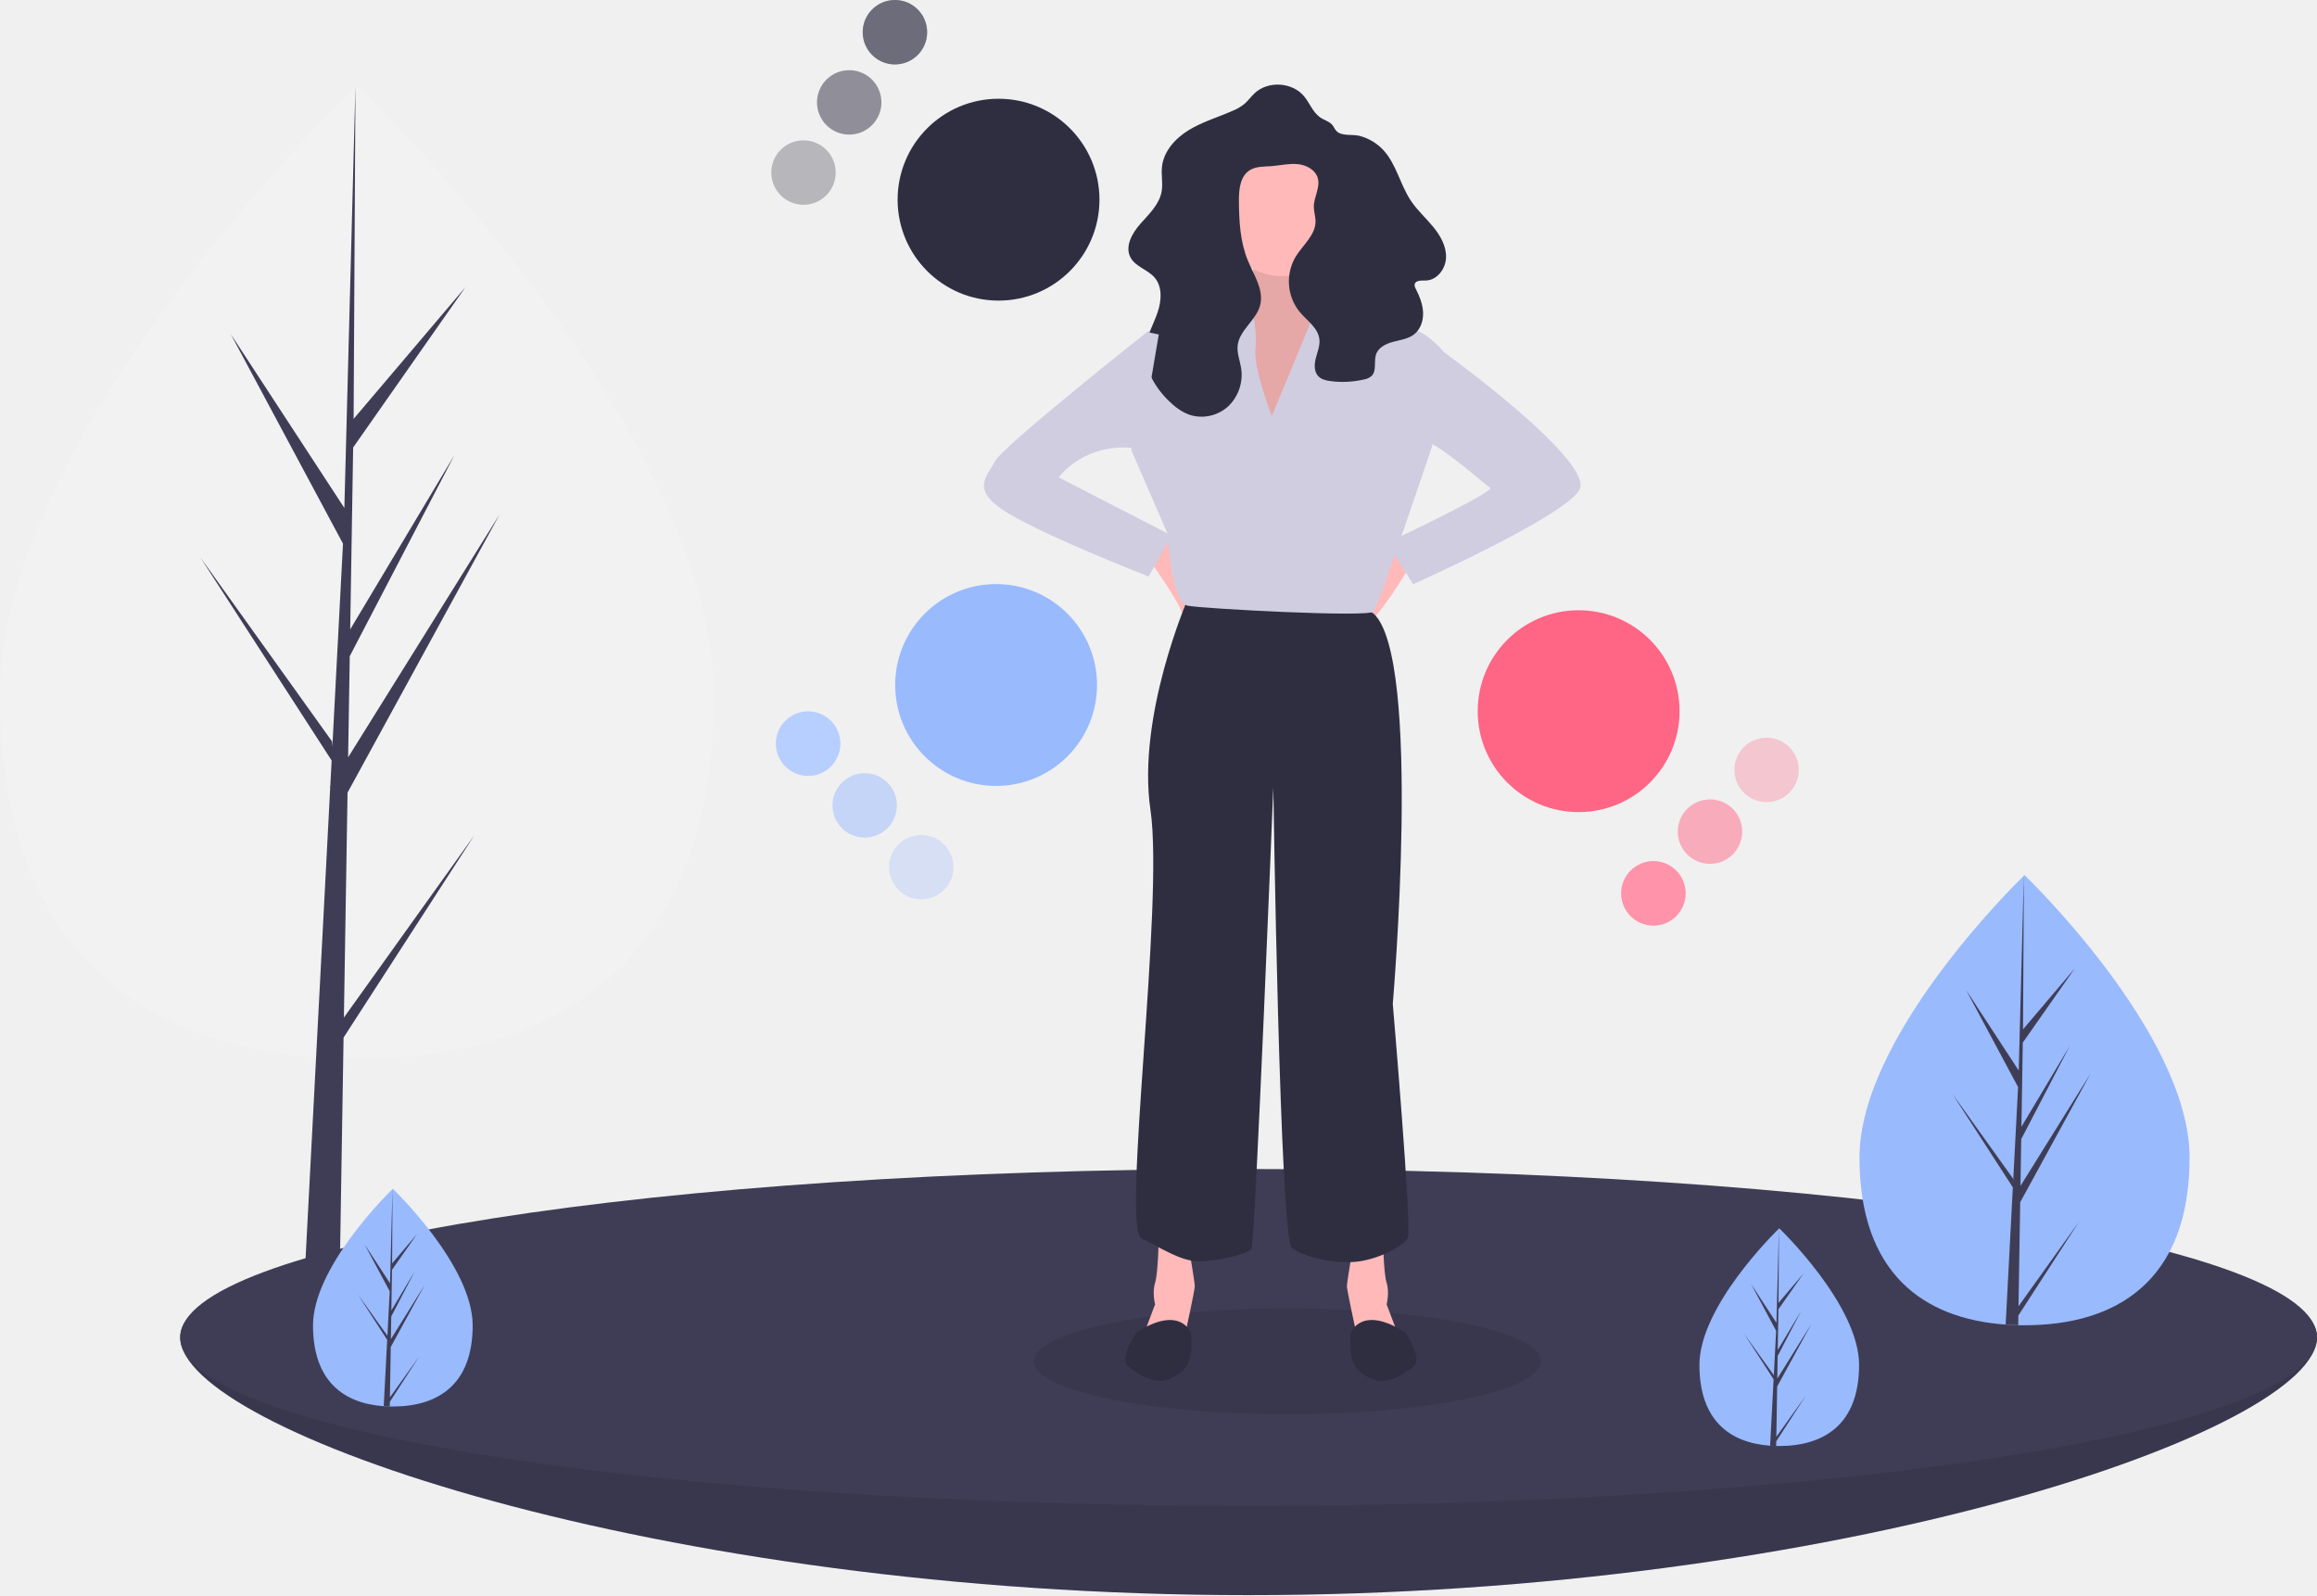
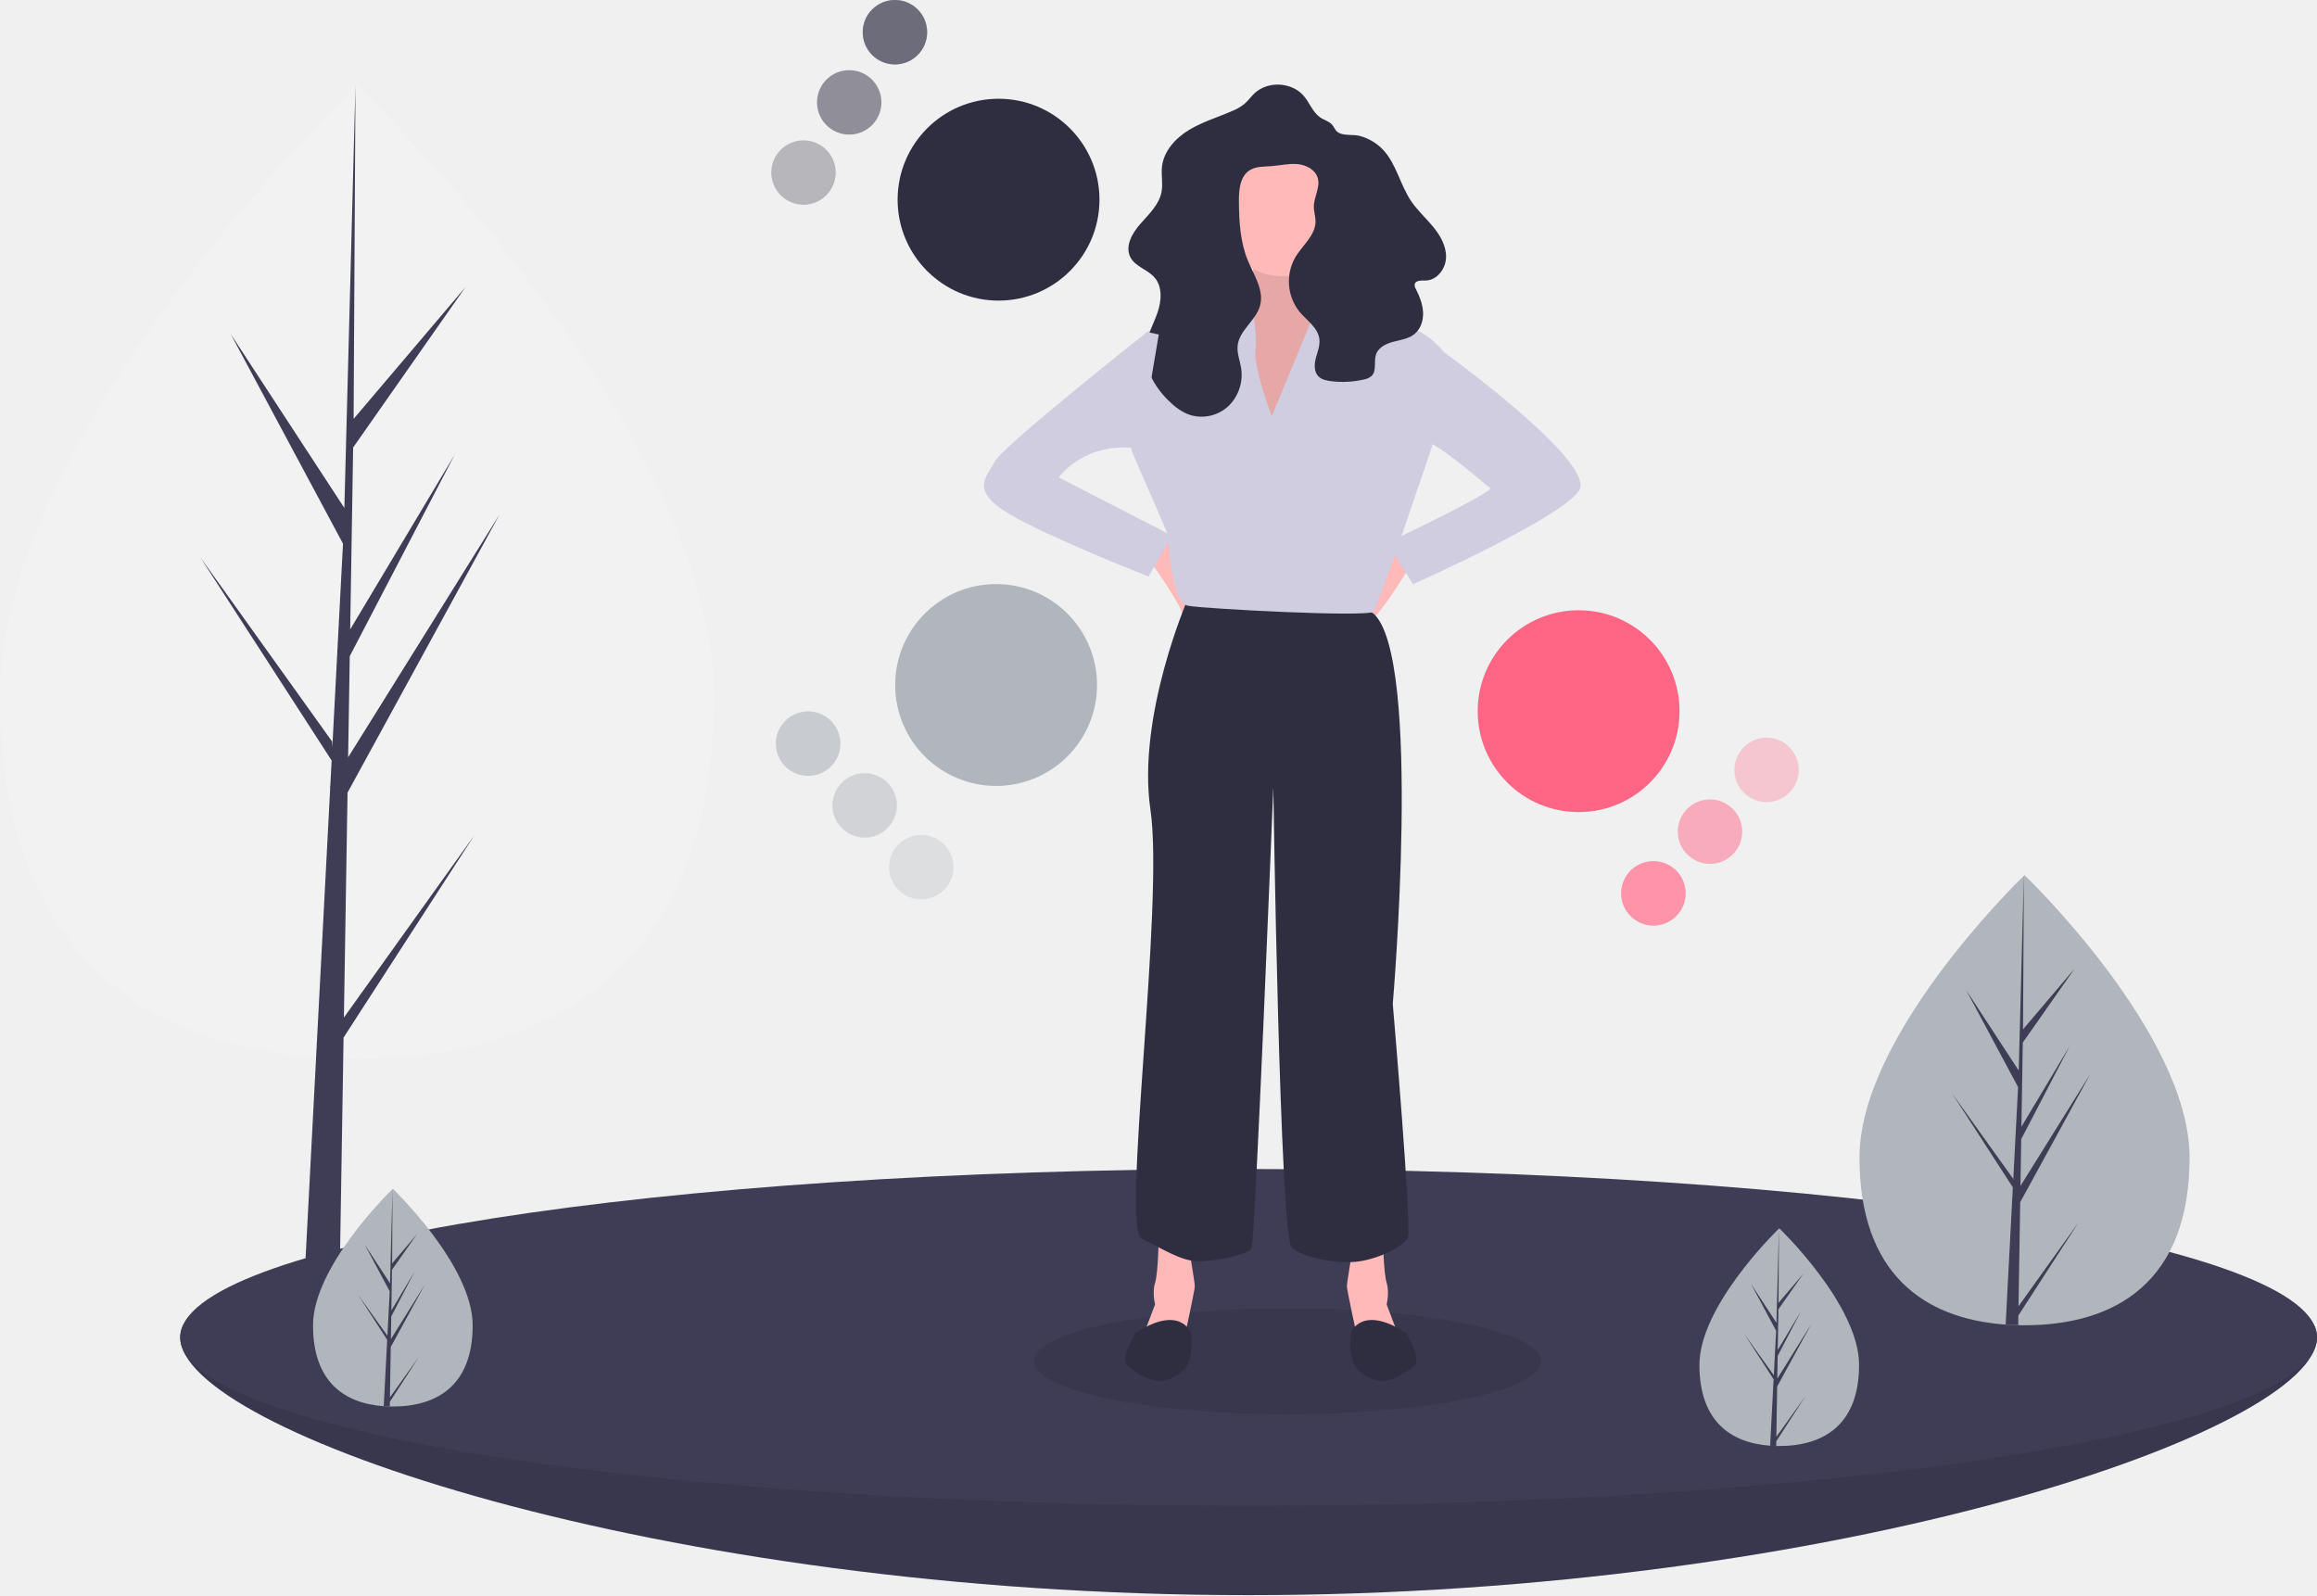
<svg xmlns="http://www.w3.org/2000/svg" data-name="Layer 1" width="1114.705" height="767.391" viewBox="0 0 1114.705 767.391">
  <path d="M386.049,401.154c0,129.31-76.873,174.461-171.701,174.461S42.647,530.464,42.647,401.154,214.348,107.34,214.348,107.34,386.049,271.843,386.049,401.154Z" transform="translate(-42.6473 -66.3044)" fill="#f2f2f2" />
  <polygon points="165.446 489.53 167.204 381.308 240.387 247.423 167.48 364.332 168.27 315.671 218.708 218.806 168.48 302.794 168.48 302.794 169.901 215.275 223.911 138.159 170.125 201.513 171.013 41.035 165.431 253.479 165.889 244.715 110.977 160.663 165.009 261.539 159.892 359.282 159.74 356.687 96.436 268.235 159.548 365.852 158.908 378.076 158.794 378.26 158.846 379.264 145.865 627.246 163.209 627.246 165.29 499.158 228.247 401.78 165.446 489.53" fill="#3f3d56" />
  <path d="M1157.353,709.696c0,44.735-230.126,124-514,124s-514-79.265-514-124,230.126-38,514-38S1157.353,664.961,1157.353,709.696Z" transform="translate(-42.6473 -66.3044)" fill="#3f3d56" />
  <path d="M1157.353,709.696c0,44.735-230.126,124-514,124s-514-79.265-514-124,230.126-38,514-38S1157.353,664.961,1157.353,709.696Z" transform="translate(-42.6473 -66.3044)" opacity="0.1" />
  <ellipse cx="600.705" cy="643.391" rx="514" ry="81" fill="#3f3d56" />
  <ellipse cx="619.401" cy="654.891" rx="122" ry="25.5" opacity="0.1" />
  <circle cx="480.397" cy="96.063" r="48.555" fill="#2f2e41" />
  <circle cx="386.561" cy="83.012" r="15.496" fill="#2f2e41" opacity="0.3" />
  <circle cx="408.555" cy="49.255" r="15.496" fill="#2f2e41" opacity="0.5" />
  <circle cx="430.549" cy="15.498" r="15.496" fill="#2f2e41" />
  <circle cx="430.549" cy="15.498" r="15.496" fill="#fff" opacity="0.3" />
-   <circle cx="479.226" cy="329.54" r="48.555" fill="#99bafd" />
-   <circle cx="443.218" cy="417.17" r="15.496" fill="#99bafd" opacity="0.3" />
-   <circle cx="416.002" cy="387.462" r="15.496" fill="#99bafd" opacity="0.5" />
-   <circle cx="388.786" cy="357.754" r="15.496" fill="#99bafd" />
+   <circle cx="479.226" cy="329.54" r="48.555" fill="#b1b5bc" />
+   <circle cx="443.218" cy="417.17" r="15.496" fill="#b1b5bc" opacity="0.3" />
+   <circle cx="416.002" cy="387.462" r="15.496" fill="#b1b5bc" opacity="0.5" />
+   <circle cx="388.786" cy="357.754" r="15.496" fill="#b1b5bc" />
  <circle cx="388.786" cy="357.754" r="15.496" fill="#fff" opacity="0.3" />
  <path d="M600.134,661.534s-.296,17.331-1.778,21.923,0,10.369,0,10.369l-5.629,14.813h19.997s4.74-21.627,4.74-23.552-2.814-18.22-2.814-18.22Z" transform="translate(-42.6473 -66.3044)" fill="#ffb9b9" />
  <path d="M615.54,707.453s-5.036-13.776-26.367,0c0,0-8.443,12.443-3.703,16.294s12.887,9.036,19.701,6.073,9.48-6.221,10.369-12.295A30.523,30.523,0,0,0,615.54,707.453Z" transform="translate(-42.6473 -66.3044)" fill="#2f2e41" />
  <path d="M707.971,661.534s.296,17.331,1.778,21.923,0,10.369,0,10.369l5.629,14.813H695.38s-4.74-21.627-4.74-23.552,2.814-18.22,2.814-18.22Z" transform="translate(-42.6473 -66.3044)" fill="#ffb9b9" />
  <path d="M692.566,707.453s5.036-13.776,26.367,0c0,0,8.443,12.443,3.703,16.294s-12.887,9.036-19.701,6.073-9.48-6.221-10.369-12.295A30.523,30.523,0,0,1,692.566,707.453Z" transform="translate(-42.6473 -66.3044)" fill="#2f2e41" />
  <path d="M595.098,335.062s14.516,19.997,16.294,26.367,12.887,5.777,12.146,0-20.145-36.736-20.145-36.736Z" transform="translate(-42.6473 -66.3044)" fill="#ffb9b9" />
  <path d="M712.415,328.544s-20.442,34.662-15.257,38.513S722.043,336.839,722.043,336.839Z" transform="translate(-42.6473 -66.3044)" fill="#ffb9b9" />
  <path d="M693.306,355.651h-33.773c-6.221,0-26.663,1.629-29.922,0S614.207,354.17,614.207,354.17s-24.737,56.585-18.072,101.763-14.072,201.453-4.296,206.193,18.516,10.665,26.959,10.961,24.145-3.407,25.922-5.925,10.517-222.042,10.517-222.042,3.111,216.562,8.888,221.45,22.367,8.147,32.736,6.518,21.034-7.406,23.108-11.258S712.711,549.253,712.711,549.253s14.368-166.939-9.332-187.825Z" transform="translate(-42.6473 -66.3044)" fill="#2f2e41" />
  <path d="M643.684,183.676s7.406,24.293-7.258,31.255,12.591,63.695,12.591,63.695,38.069-48.734,38.069-59.399l-6.369-6.369s-12.443-20.886-8.591-27.404S643.684,183.676,643.684,183.676Z" transform="translate(-42.6473 -66.3044)" fill="#ffb9b9" />
  <path d="M643.684,183.676s7.406,24.293-7.258,31.255,12.591,63.695,12.591,63.695,38.069-48.734,38.069-59.399l-6.369-6.369s-12.443-20.886-8.591-27.404S643.684,183.676,643.684,183.676Z" transform="translate(-42.6473 -66.3044)" opacity="0.1" />
  <path d="M654.497,266.479s-8.888-23.256-7.851-31.995-1.428-23.029-5.232-23.439-42.91,12.329-46.909,14.996-7.554,56.881-7.554,56.881l17.479,40.291s1.481,33.032,9.776,34.514,86.654,5.629,89.173,2.814,28.292-79.692,28.292-79.692l5.777-45.031S730.19,226.781,722.487,224.707s-32.588-10.961-35.402-11.258-11.702,1.333-12.443,3.999S654.497,266.479,654.497,266.479Z" transform="translate(-42.6473 -66.3044)" fill="#d0cde1" />
  <circle cx="616.96" cy="102.485" r="30.366" fill="#ffb9b9" />
  <path d="M670.065,112.653c-5.685-6.858-17.303-7.6-23.813-1.52-1.755,1.639-3.14,3.654-4.972,5.208a23.407,23.407,0,0,1-5.865,3.377c-6.943,3.04-14.316,5.2-20.793,9.137s-12.151,10.169-12.954,17.706c-.424,3.986.536,8.06-.193,12.002-1.143,6.179-6.107,10.789-10.263,15.502-3.947,4.477-7.499,10.859-4.675,16.118,2.402,4.473,8.288,5.8,11.596,9.652,3.819,4.447,3.33,11.179,1.439,16.727s-4.966,10.761-5.744,16.571c-1.28,9.563,3.974,18.936,10.817,25.737,3.131,3.112,6.734,5.918,10.96,7.194a18.995,18.995,0,0,0,18.297-4.63,21,21,0,0,0,5.837-18.127c-.576-3.591-2.053-7.116-1.67-10.733.788-7.43,8.892-12.117,10.812-19.337,1.965-7.388-2.995-14.584-5.913-21.649-3.681-8.912-4.201-18.779-4.287-28.421-.05-5.516.518-11.975,5.167-14.945,3.038-1.941,6.903-1.728,10.499-1.994,4.192-.31,8.363-1.36,12.548-.973s8.606,2.703,9.743,6.75c1.273,4.531-1.945,9.131-1.914,13.837.015,2.307.817,4.556.831,6.863.042,6.702-6.168,11.492-9.651,17.218a23.368,23.368,0,0,0,2,26.427c3.548,4.234,8.896,7.696,9.51,13.185.344,3.079-.95,6.069-1.73,9.067s-.906,6.58,1.273,8.782c1.478,1.493,3.674,1.985,5.756,2.262a44.944,44.944,0,0,0,16.085-.78,7.654,7.654,0,0,0,3.695-1.668c2.618-2.536.979-7.032,2.189-10.47,1.182-3.36,4.857-5.113,8.303-6.012s7.171-1.373,9.981-3.56c3.124-2.431,4.494-6.627,4.318-10.581s-1.701-7.724-3.479-11.26a3.653,3.653,0,0,1-.579-2.174c.346-2.038,3.255-1.862,5.322-1.887,5.456-.066,9.642-5.655,9.793-11.109s-2.754-10.543-6.223-14.754-7.594-7.893-10.637-12.422c-5.201-7.744-7.008-17.624-13.326-24.487a24.038,24.038,0,0,0-11.363-6.794c-3.35-.911-8.379.23-10.991-2.157-1.02-.932-1.455-2.435-2.453-3.425-1.623-1.61-3.84-2.084-5.661-3.386C674.191,120.217,672.737,115.877,670.065,112.653Z" transform="translate(-42.6473 -66.3044)" fill="#2f2e41" />
  <path d="M600.134,227.225l-5.629-1.185s-69.916,55.251-73.323,62.361-12.591,13.48,6.814,25.033,67.25,30.218,67.25,30.218l11.11-19.701-54.363-27.996s12.591-17.775,38.809-13.776Z" transform="translate(-42.6473 -66.3044)" fill="#d0cde1" />
  <path d="M732.56,233.595l4.888,2.222s73.619,53.178,64.88,66.509-79.84,45.031-79.84,45.031l-12.591-19.849s.976-.462,2.655-1.264c10.608-5.067,49.27-23.716,46.968-25.251-2.666-1.778-25.033-21.627-31.255-22.367S732.56,233.595,732.56,233.595Z" transform="translate(-42.6473 -66.3044)" fill="#d0cde1" />
  <circle cx="759.476" cy="342.136" r="48.555" fill="#ff6584" />
  <circle cx="795.449" cy="429.781" r="15.496" fill="#ff6584" />
  <circle cx="795.449" cy="429.781" r="15.496" fill="#fff" opacity="0.3" />
  <circle cx="822.677" cy="400.084" r="15.496" fill="#ff6584" opacity="0.5" />
  <circle cx="849.905" cy="370.387" r="15.496" fill="#ff6584" opacity="0.3" />
-   <path d="M1096.049,623.183c0,59.806-35.548,80.68-79.41,80.68-1.014,0-2.028-.011-3.031-.032-2.038-.043-4.045-.139-6.04-.288-39.583-2.785-70.329-24.738-70.329-80.36,0-57.575,73.615-130.252,79.08-135.566l.011-.011c.203-.203.31-.299.31-.299S1096.049,563.387,1096.049,623.183Z" transform="translate(-42.6473 -66.3044)" fill="#99bafd" />
+   <path d="M1096.049,623.183c0,59.806-35.548,80.68-79.41,80.68-1.014,0-2.028-.011-3.031-.032-2.038-.043-4.045-.139-6.04-.288-39.583-2.785-70.329-24.738-70.329-80.36,0-57.575,73.615-130.252,79.08-135.566l.011-.011c.203-.203.31-.299.31-.299S1096.049,563.387,1096.049,623.183Z" transform="translate(-42.6473 -66.3044)" fill="#b1b5bc" />
  <path d="M1013.746,694.717l29.049-40.575-29.113,45.025-.075,4.664c-2.038-.043-4.045-.139-6.04-.288l3.127-59.817-.021-.47.053-.085.299-5.645-29.188-45.143,29.273,40.906.075,1.195,2.358-45.207-24.983-46.647,25.293,38.707,2.465-93.721.011-.309v.299l-.416,73.914,24.876-29.295L1015.806,567.891l-.651,40.468,23.222-38.835-23.318,44.79-.363,22.507,33.713-54.064L1014.568,644.665Z" transform="translate(-42.6473 -66.3044)" fill="#3f3d56" />
-   <path d="M270.049,703.933c0,28.926-17.193,39.022-38.408,39.022-.49,0-.981-.005-1.466-.015-.986-.021-1.956-.067-2.921-.139-19.144-1.347-34.015-11.965-34.015-38.867,0-27.847,35.605-62.998,38.248-65.568l.005-.005c.098-.098.15-.145.15-.145S270.049,675.012,270.049,703.933Z" transform="translate(-42.6473 -66.3044)" fill="#99bafd" />
+   <path d="M270.049,703.933c0,28.926-17.193,39.022-38.408,39.022-.49,0-.981-.005-1.466-.015-.986-.021-1.956-.067-2.921-.139-19.144-1.347-34.015-11.965-34.015-38.867,0-27.847,35.605-62.998,38.248-65.568l.005-.005c.098-.098.15-.145.15-.145S270.049,675.012,270.049,703.933Z" transform="translate(-42.6473 -66.3044)" fill="#b1b5bc" />
  <path d="M230.242,738.531l14.05-19.624-14.081,21.777-.036,2.256c-.986-.021-1.956-.067-2.921-.139L228.766,713.869l-.01-.227.026-.041.145-2.73-14.117-21.834,14.158,19.784.036.578,1.141-21.865L218.061,664.973l12.233,18.721,1.192-45.329.005-.15v.145l-.201,35.749,12.032-14.169-12.083,17.25-.315,19.573,11.232-18.783-11.278,21.663-.175,10.886,16.306-26.149L230.64,714.323Z" transform="translate(-42.6473 -66.3044)" fill="#3f3d56" />
-   <path d="M937.049,722.933c0,28.926-17.193,39.022-38.408,39.022-.49,0-.981-.005-1.466-.015-.986-.021-1.956-.067-2.921-.139-19.144-1.347-34.015-11.965-34.015-38.867,0-27.847,35.605-62.998,38.248-65.568l.005-.005c.098-.098.15-.145.15-.145S937.049,694.012,937.049,722.933Z" transform="translate(-42.6473 -66.3044)" fill="#99bafd" />
+   <path d="M937.049,722.933c0,28.926-17.193,39.022-38.408,39.022-.49,0-.981-.005-1.466-.015-.986-.021-1.956-.067-2.921-.139-19.144-1.347-34.015-11.965-34.015-38.867,0-27.847,35.605-62.998,38.248-65.568l.005-.005c.098-.098.15-.145.15-.145S937.049,694.012,937.049,722.933Z" transform="translate(-42.6473 -66.3044)" fill="#b1b5bc" />
  <path d="M897.242,757.531l14.05-19.624-14.081,21.777-.036,2.256c-.986-.021-1.956-.067-2.921-.139L895.766,732.869l-.01-.227.026-.041.145-2.73-14.117-21.834,14.158,19.784.036.578,1.141-21.865L885.061,683.973l12.233,18.721,1.192-45.329.005-.15v.145l-.201,35.749,12.032-14.169-12.083,17.25-.315,19.573,11.232-18.783-11.278,21.663-.175,10.886,16.306-26.149L897.64,733.323Z" transform="translate(-42.6473 -66.3044)" fill="#3f3d56" />
</svg>
